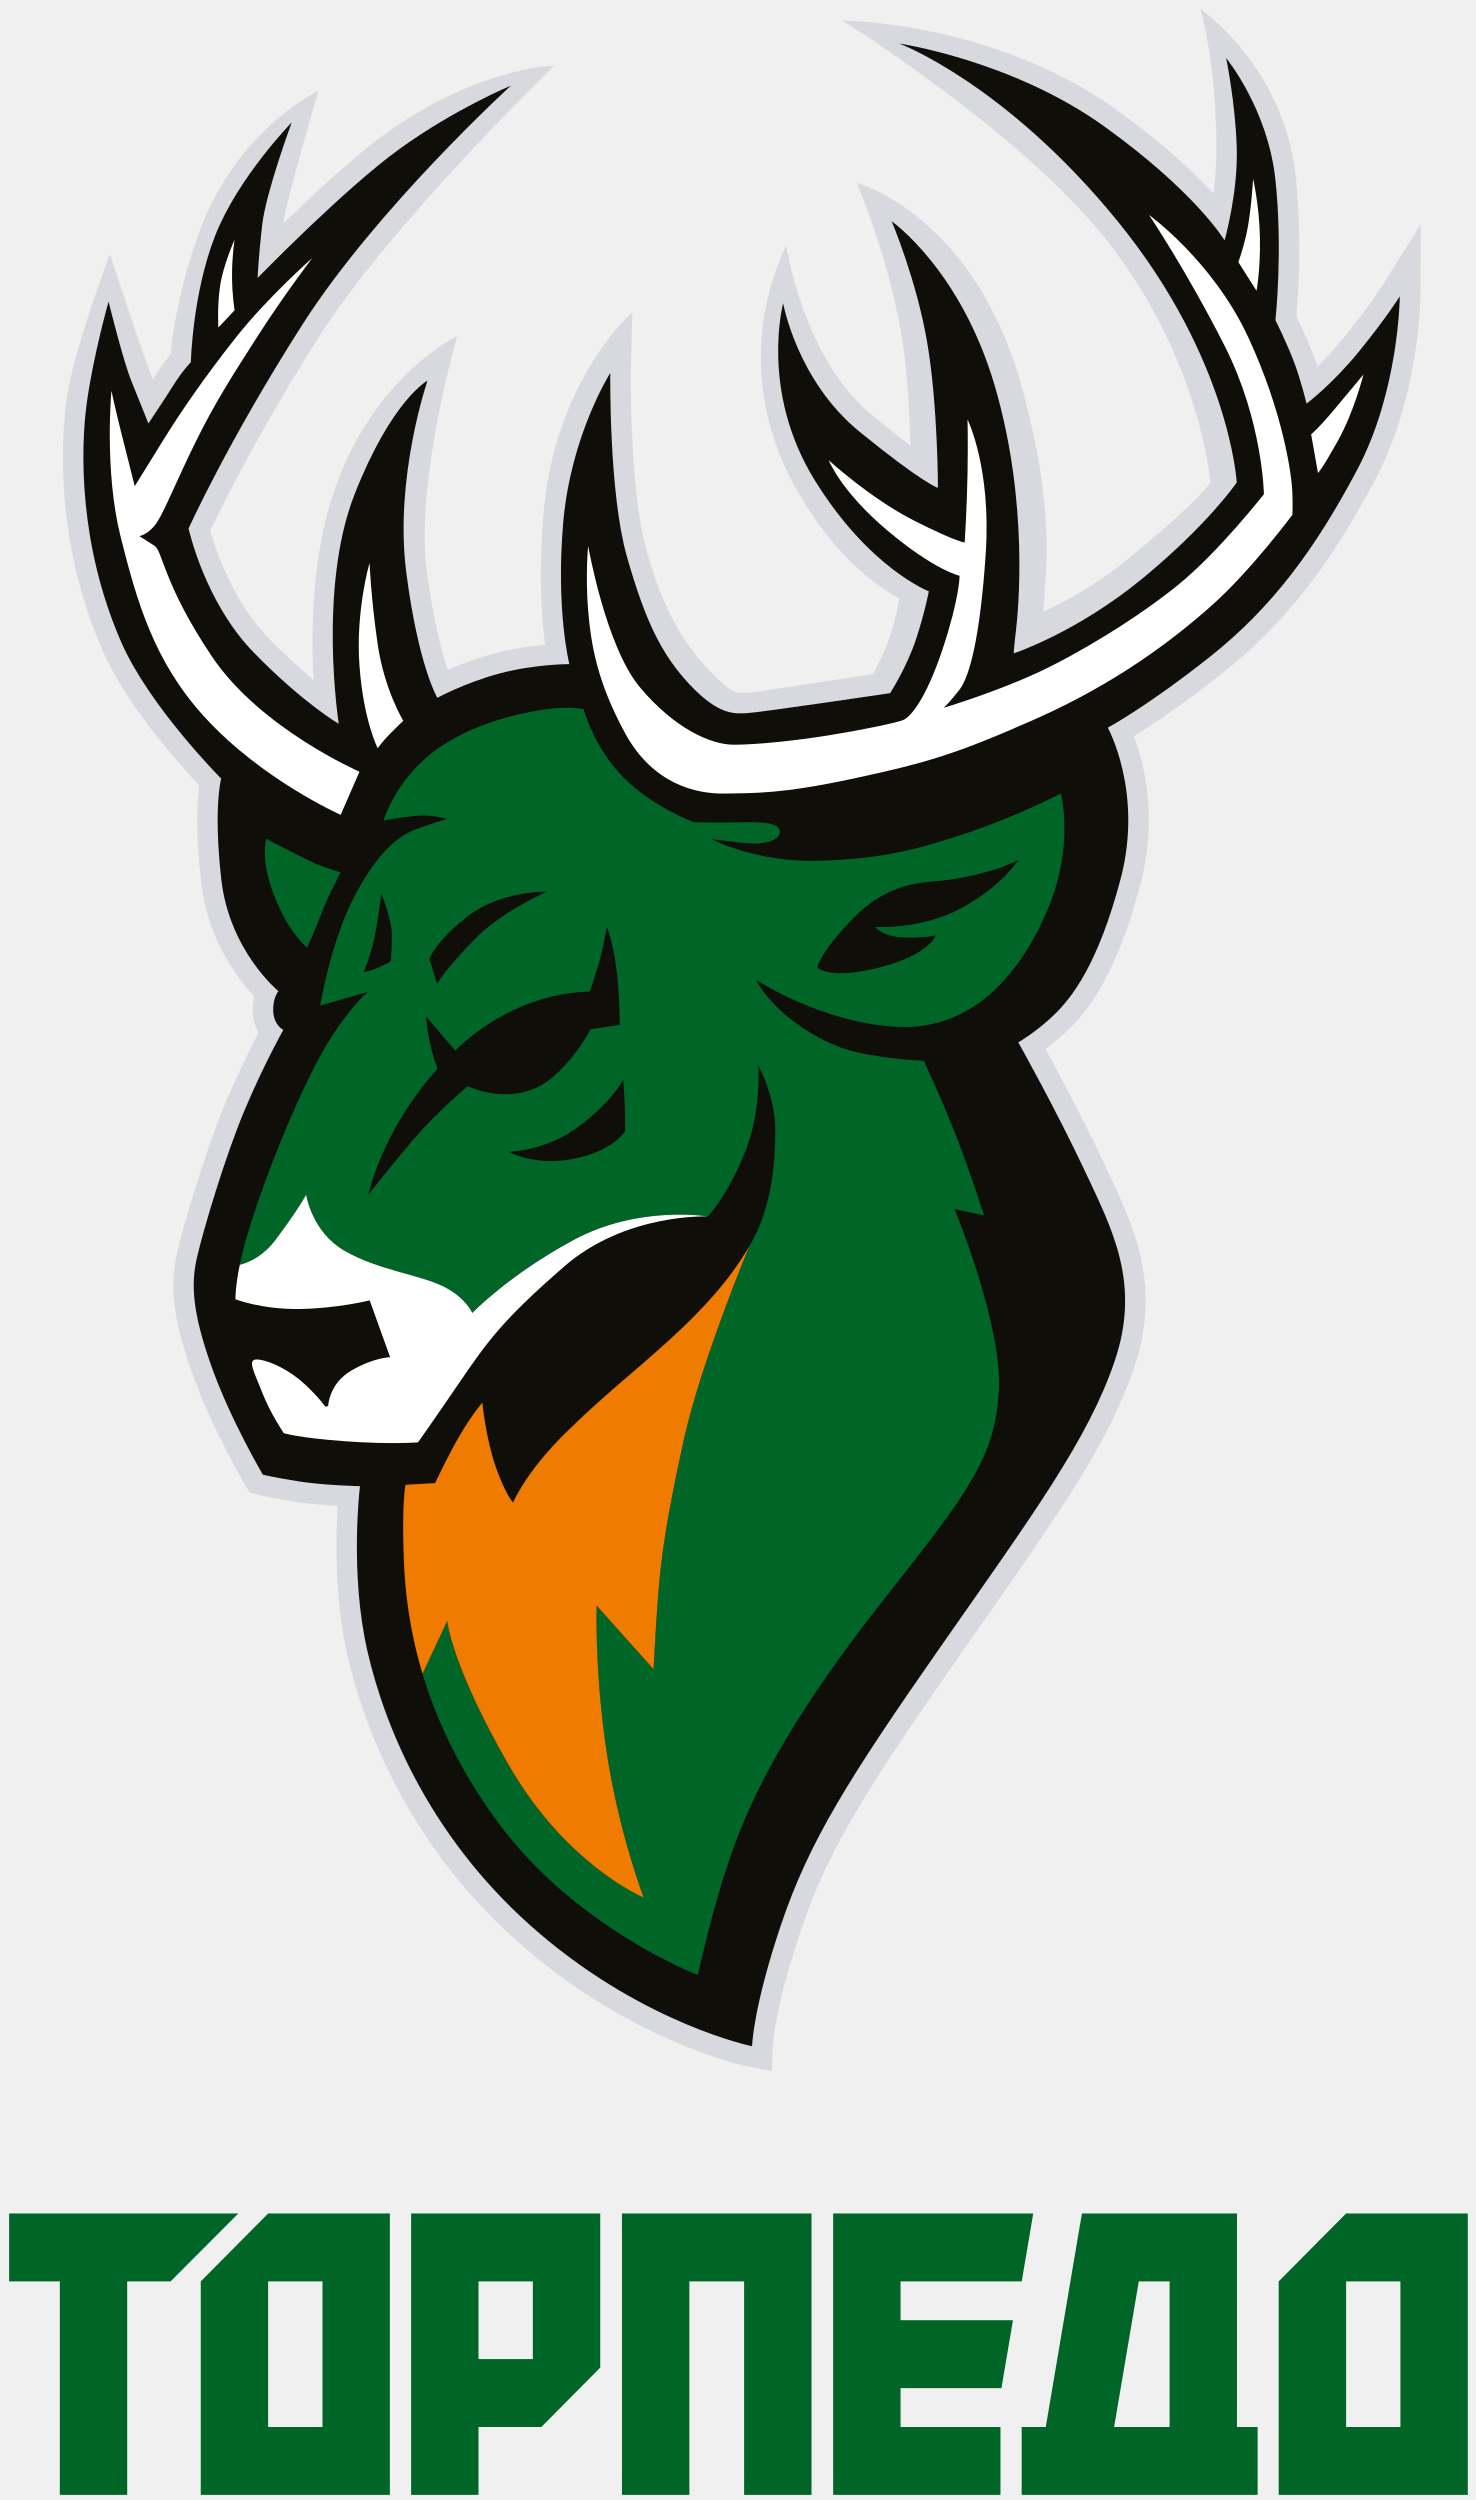
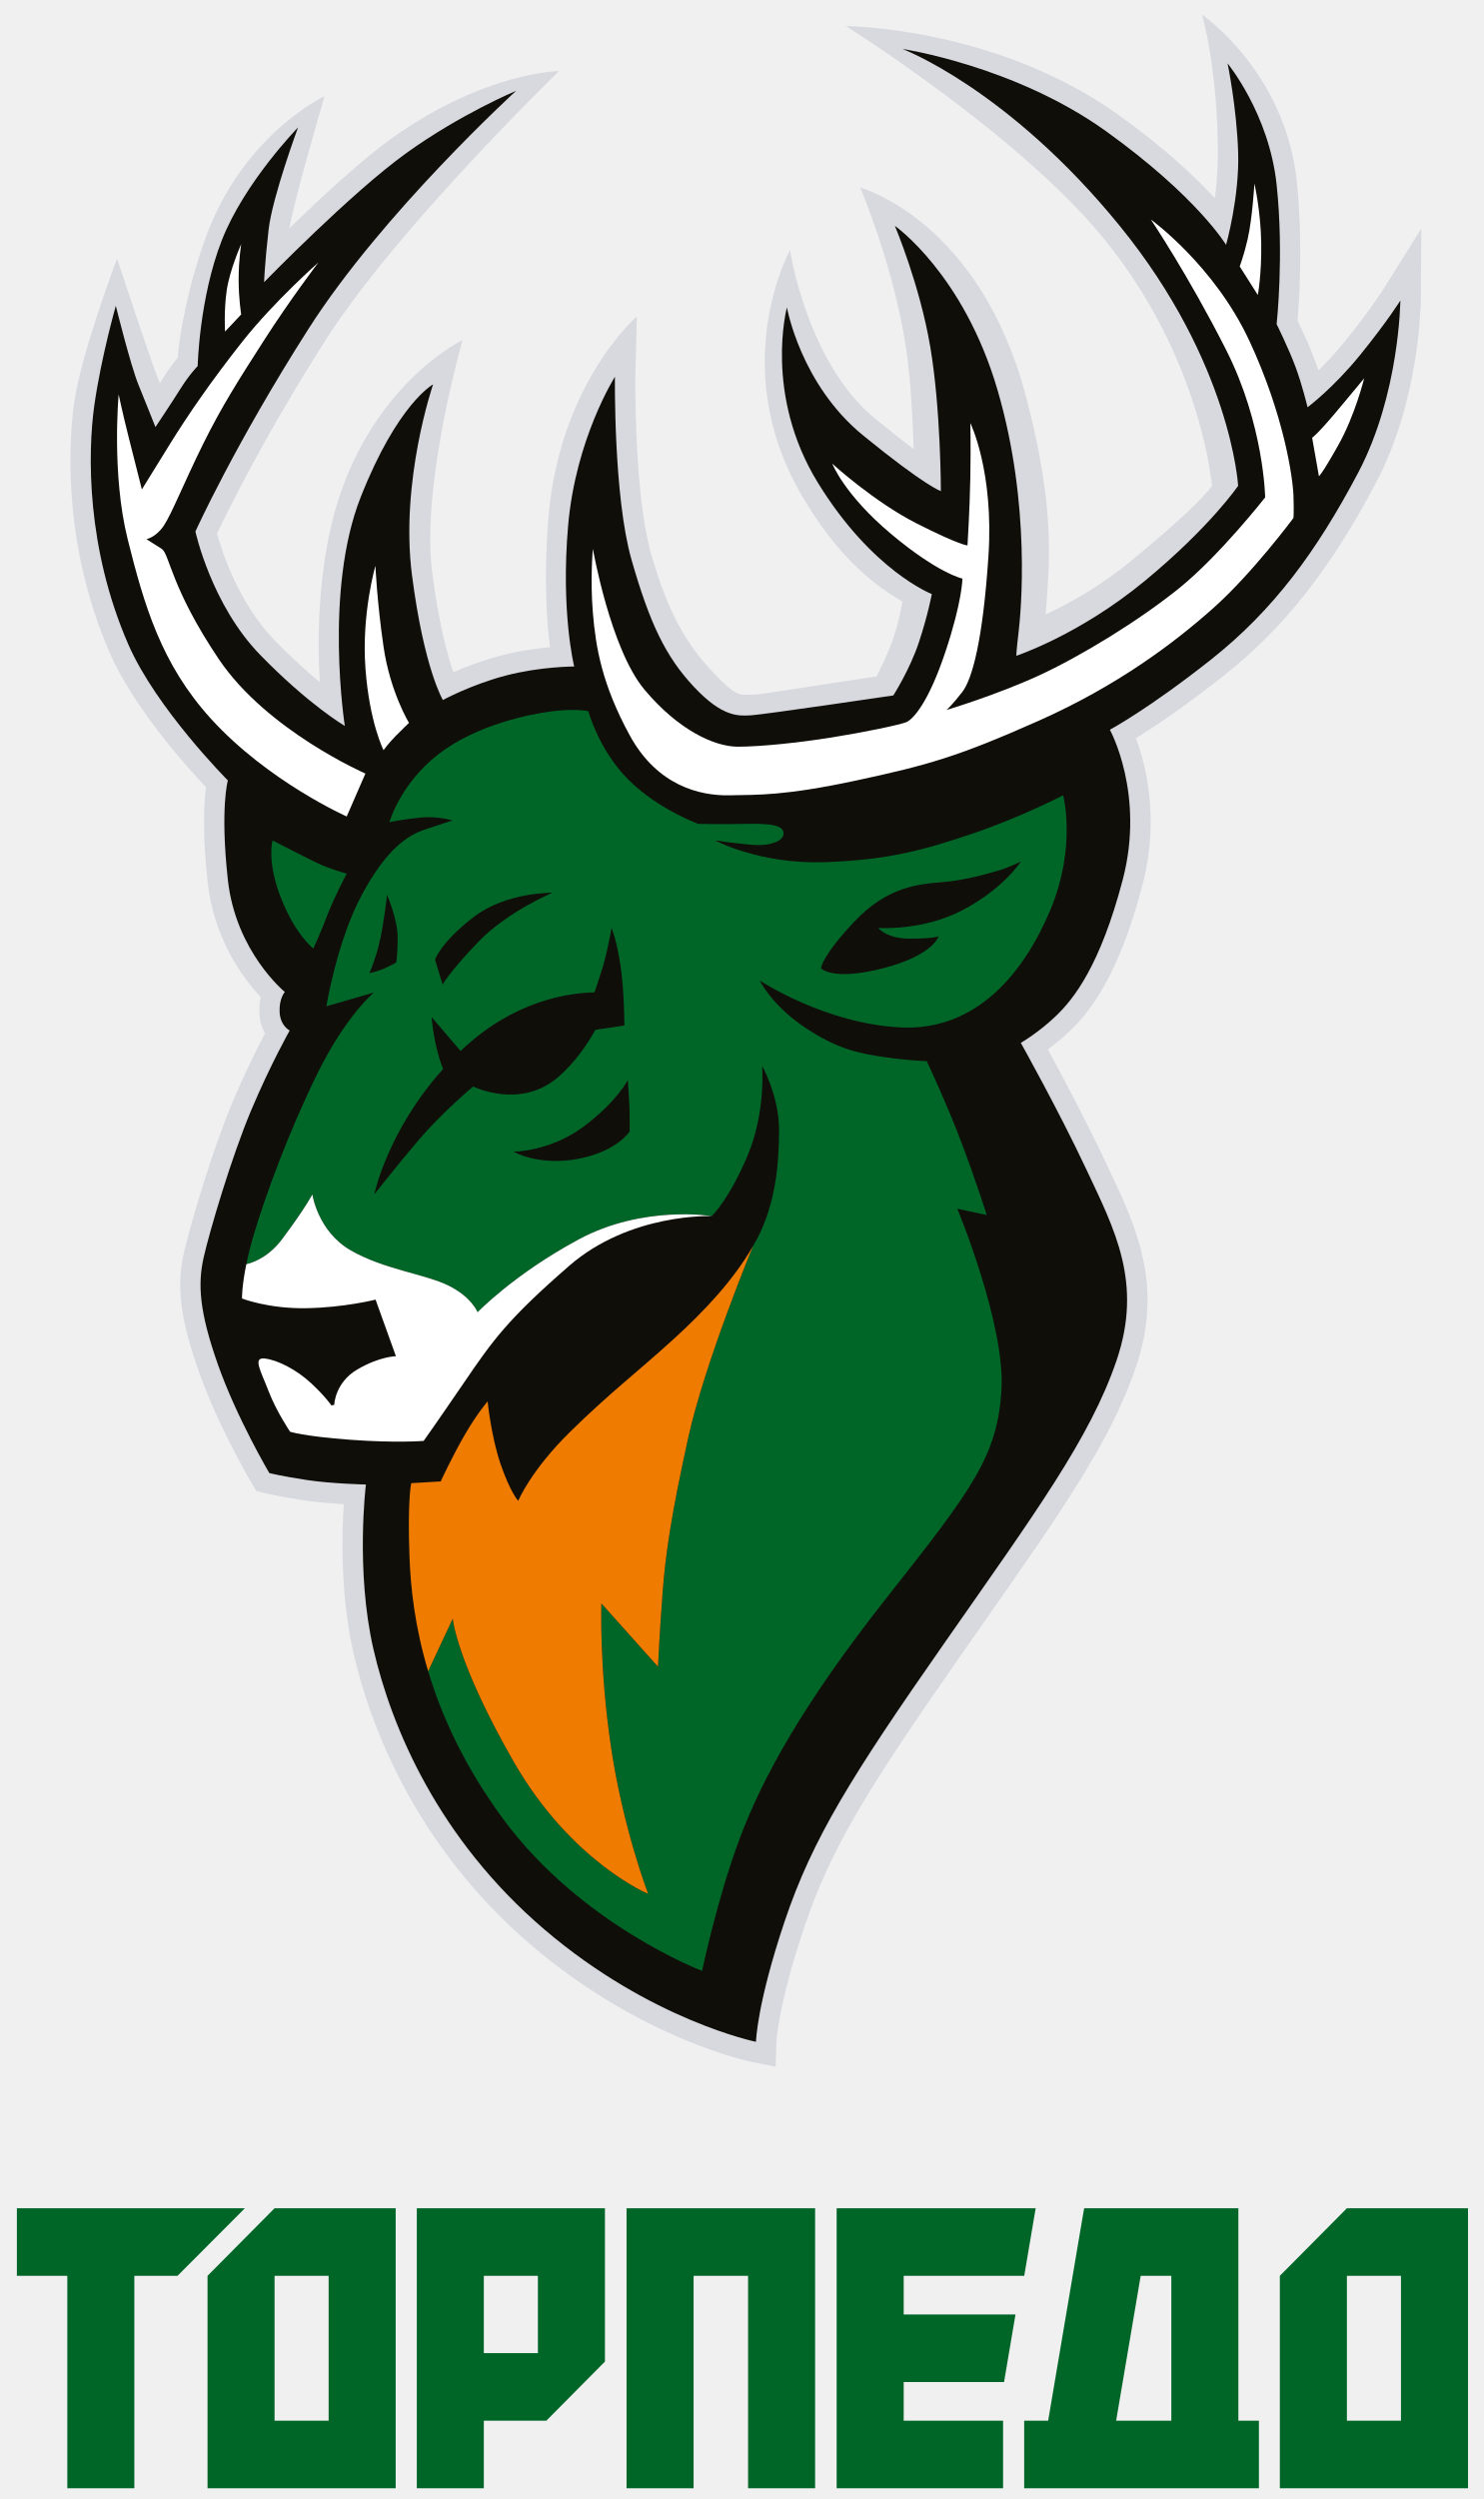
- <svg xmlns="http://www.w3.org/2000/svg" width="72" height="122" viewBox="0 0 72 122" fill="none">
-   <g clip-path="url(#clip0_1_2273)">
-     <path d="M43.947 111.332H49.86L50.422 108.017C38.81 108.017 41.578 108.017 40.658 108.017V121.75H48.823V118.436H43.947V116.541H48.87C49.069 115.367 49.199 114.596 49.432 113.226H43.947V111.332ZM68.34 118.436H65.689V111.332H68.34V118.436ZM65.689 108.017C64.404 109.312 63.685 110.038 62.4 111.332V121.75H71.629V108.017H65.689ZM57.076 118.436H54.369L55.573 111.332H57.076V118.436ZM60.365 108.018H52.809C52.791 108.018 52.896 107.442 51.034 118.436H49.858V121.75H61.373V118.436H60.364C60.364 112.474 60.365 127.524 60.365 108.018ZM30.352 121.75H33.641V111.332H36.313V121.75H39.602V108.017H30.352V121.75ZM15.738 118.436H13.085V111.332H15.738V118.436ZM9.797 111.332V121.75H19.026V108.017H13.086L9.798 111.332H9.797ZM26.003 115.121H23.351V111.332H26.003V115.121ZM29.292 115.538V108.017H20.063V121.75H23.351V118.436H26.418C27.539 117.304 28.169 116.67 29.292 115.538ZM0.445 108.017V111.332H2.919V121.75H6.207V111.332H8.324L11.63 108.017H0.445Z" fill="#006628" />
-     <path d="M37.666 101.076L36.507 100.845C36.286 100.802 31.049 99.695 25.696 95.132C19.813 90.116 17.701 84.019 16.965 80.831C16.314 78.009 16.381 75.042 16.481 73.49C15.884 73.456 15.134 73.397 14.495 73.299C13.241 73.106 12.615 72.951 12.589 72.944L12.186 72.842L11.973 72.482C11.906 72.368 10.32 69.674 9.373 66.994C8.46 64.408 8.259 62.826 8.638 61.158C8.932 59.855 10.012 56.171 11.024 53.771C11.647 52.295 12.25 51.093 12.615 50.4C12.466 50.135 12.361 49.809 12.34 49.423C12.323 49.115 12.353 48.847 12.405 48.621C11.582 47.746 10.115 45.821 9.803 42.987C9.536 40.551 9.622 39.08 9.722 38.329C8.755 37.306 6.175 34.434 4.996 31.73C2.56 26.145 3.048 20.926 3.256 19.459C3.595 17.062 5.359 12.404 5.359 12.404C5.359 12.404 7.039 17.482 7.335 18.207C7.376 18.308 7.418 18.41 7.46 18.513C7.517 18.424 7.571 18.338 7.621 18.258C7.891 17.826 8.149 17.492 8.334 17.271C8.389 16.281 8.86 13.573 9.794 11.136C11.674 6.235 15.535 4.441 15.535 4.441C15.535 4.441 14.015 9.634 13.814 10.916C15.307 9.471 17.358 7.547 18.952 6.422C23.456 3.243 27.045 3.206 27.045 3.206C27.045 3.206 19.109 10.888 15.597 16.39C12.612 21.067 10.777 24.806 10.262 25.89C10.507 26.774 11.329 29.32 13.1 31.137C13.937 31.996 14.691 32.67 15.309 33.181C15.149 30.749 15.248 26.884 16.382 23.732C18.347 18.273 22.307 16.404 22.307 16.404C22.307 16.404 20.265 23.491 20.818 27.789C21.14 30.293 21.563 31.84 21.857 32.689C22.449 32.43 23.262 32.115 24.165 31.877C25.057 31.642 25.934 31.522 26.601 31.46C26.43 30.238 26.302 28.14 26.494 25.4C26.97 18.571 30.857 15.244 30.857 15.244L30.783 18.21C30.782 18.267 30.722 23.968 31.558 26.89C32.423 29.913 33.361 31.384 34.617 32.719C35.679 33.848 35.909 33.821 36.391 33.792L36.647 33.79C37.048 33.766 40.163 33.255 42.609 32.895C42.738 32.668 43.175 31.801 43.456 30.97C43.725 30.176 43.841 29.414 43.888 29.224C42.755 28.569 40.789 27.235 38.891 23.926C35.263 17.599 38.371 11.99 38.371 11.99C38.371 11.99 39.209 17.568 42.589 20.29C43.514 21.035 43.916 21.359 44.439 21.741C44.384 20.331 44.316 18.521 44.071 16.851C43.479 12.813 41.813 8.924 41.813 8.924C41.813 8.924 47.661 10.486 49.956 19.206C51.442 24.851 51.072 27.469 50.915 29.855C52.053 29.312 53.478 28.569 55.175 27.171C57.552 25.211 58.595 24.177 59.074 23.555C58.831 21.371 57.691 16.248 53.774 11.435C49.6 6.312 41.109 1.001 41.109 1.001C41.109 1.001 48.438 1.038 54.458 5.338C56.737 6.966 58.251 8.402 59.211 9.442C59.311 8.753 59.358 7.965 59.358 7.204C59.358 3.094 58.58 0.439 58.58 0.439C58.58 0.439 62.688 3.244 63.238 8.669C63.54 11.656 63.349 14.517 63.266 15.432C63.465 15.848 63.851 16.674 64.105 17.358C64.169 17.533 64.231 17.713 64.289 17.891C64.673 17.515 65.122 17.039 65.579 16.475C66.848 14.909 67.463 13.931 67.469 13.921L69.341 10.928L69.313 14.468C69.311 14.666 69.249 19.361 67.123 23.384C64.856 27.673 62.618 30.508 59.64 32.864C57.679 34.415 56.19 35.4 55.339 35.926C55.834 37.251 56.509 39.902 55.66 43.133C54.488 47.593 53.082 49.335 52.127 50.258C51.741 50.632 51.349 50.947 51.019 51.189C51.661 52.364 52.862 54.608 53.82 56.648L54.032 57.098C55.346 59.876 56.705 62.749 55.343 66.757C54.111 70.385 51.751 73.757 47.841 79.342C47.486 79.849 47.119 80.374 46.738 80.918C42.119 87.535 40.361 90.392 39.058 94.27C37.774 98.092 37.705 99.862 37.704 99.879L37.667 101.073L37.666 101.076ZM14.337 49.044L14.331 49.051C14.331 49.051 14.335 49.046 14.337 49.044Z" fill="#D8D9DF" />
-     <path d="M13.59 48.372C13.59 48.372 11.184 46.409 10.794 42.876C10.406 39.343 10.794 37.996 10.794 37.996C10.794 37.996 7.285 34.477 5.91 31.322C3.856 26.611 3.911 21.956 4.244 19.601C4.577 17.246 5.298 14.722 5.298 14.722C5.298 14.722 6.02 17.638 6.409 18.591C6.797 19.544 7.242 20.666 7.242 20.666C7.242 20.666 8.018 19.507 8.463 18.797C8.907 18.086 9.314 17.675 9.314 17.675C9.314 17.675 9.388 14.347 10.498 11.506C11.609 8.665 14.237 5.973 14.237 5.973C14.237 5.973 12.978 9.375 12.793 10.983C12.609 12.591 12.571 13.563 12.571 13.563C12.571 13.563 16.828 9.188 19.53 7.244C22.231 5.3 24.933 4.178 24.933 4.178C24.933 4.178 18.382 10.161 14.755 15.844C11.127 21.526 9.203 25.789 9.203 25.789C9.203 25.789 9.981 29.378 12.386 31.846C14.791 34.313 16.532 35.323 16.532 35.323C16.532 35.323 15.496 28.706 17.309 24.107C19.122 19.508 20.862 18.574 20.862 18.574C20.862 18.574 19.233 23.323 19.825 27.921C20.417 32.52 21.343 34.053 21.343 34.053C21.343 34.053 22.712 33.305 24.415 32.856C26.117 32.408 27.783 32.408 27.783 32.408C27.783 32.408 27.117 29.753 27.486 25.49C27.857 21.229 29.782 18.2 29.782 18.2C29.782 18.2 29.707 24.07 30.596 27.173C31.484 30.276 32.261 31.922 33.667 33.417C35.074 34.912 35.851 34.837 36.48 34.8C37.11 34.762 43.438 33.828 43.438 33.828C43.438 33.828 44.252 32.557 44.697 31.211C45.141 29.865 45.326 28.856 45.326 28.856C45.326 28.856 42.403 27.734 39.737 23.397C37.072 19.06 38.219 14.797 38.219 14.797C38.219 14.797 38.885 18.574 41.958 21.078C45.03 23.583 45.771 23.808 45.771 23.808C45.771 23.808 45.771 19.808 45.252 16.742C44.734 13.675 43.512 10.797 43.512 10.797C43.512 10.797 46.88 13.152 48.546 18.835C50.212 24.519 49.693 29.79 49.583 30.725C49.471 31.659 49.471 31.884 49.471 31.884C49.471 31.884 52.543 30.875 55.764 28.22C58.984 25.565 60.353 23.546 60.353 23.546C60.353 23.546 60.02 17.527 54.542 10.797C49.065 4.067 43.883 2.123 43.883 2.123C43.883 2.123 49.398 2.945 53.877 6.161C58.355 9.377 59.761 11.732 59.761 11.732C59.761 11.732 60.427 9.377 60.353 7.171C60.279 4.965 59.835 2.834 59.835 2.834C59.835 2.834 61.871 5.301 62.241 8.778C62.612 12.255 62.241 15.62 62.241 15.62C62.241 15.62 62.834 16.817 63.167 17.714C63.5 18.611 63.759 19.696 63.759 19.696C63.759 19.696 65.017 18.761 66.349 17.116C67.682 15.471 68.311 14.461 68.311 14.461C68.311 14.461 68.274 19.059 66.238 22.911C64.201 26.762 62.092 29.64 59.02 32.071C55.949 34.501 54.06 35.51 54.06 35.51C54.06 35.51 55.8 38.651 54.69 42.876C53.579 47.1 52.284 48.708 51.432 49.531C50.581 50.354 49.693 50.868 49.693 50.868C49.693 50.868 51.543 54.167 52.913 57.084C54.282 60 55.688 62.617 54.393 66.431C53.097 70.244 50.432 73.871 45.916 80.339C41.401 86.808 39.476 89.874 38.107 93.949C36.738 98.024 36.701 99.856 36.701 99.856C36.701 99.856 31.556 98.81 26.337 94.36C21.119 89.911 18.824 84.452 17.936 80.601C17.047 76.749 17.566 72.526 17.566 72.526C17.566 72.526 15.863 72.488 14.642 72.301C13.42 72.114 12.828 71.965 12.828 71.965C12.828 71.965 11.236 69.273 10.312 66.655C9.387 64.038 9.313 62.692 9.608 61.383C9.905 60.075 10.978 56.448 11.94 54.167C12.902 51.887 13.827 50.26 13.827 50.26C13.827 50.26 13.371 50.041 13.334 49.368C13.298 48.694 13.587 48.372 13.587 48.372" fill="#100E09" />
-     <path d="M14.987 46.24C14.987 46.24 15.376 45.399 15.681 44.586C15.986 43.773 16.625 42.567 16.625 42.567C16.625 42.567 15.792 42.343 15.154 42.035C14.515 41.726 12.989 40.94 12.989 40.94C12.989 40.94 12.683 41.95 13.405 43.772C14.126 45.595 14.987 46.24 14.987 46.24M51.769 38.724C51.769 38.724 49.659 39.818 47.327 40.603C44.995 41.389 43.274 41.893 40.082 42.005C36.889 42.117 34.696 40.94 34.696 40.94C34.696 40.94 36.029 41.136 36.723 41.164C37.417 41.193 38.056 40.968 38.056 40.603C38.056 40.238 37.584 40.098 36.279 40.127C34.975 40.155 33.864 40.127 33.864 40.127C33.864 40.127 31.866 39.397 30.422 37.939C28.979 36.481 28.479 34.602 28.479 34.602C28.479 34.602 27.868 34.462 26.729 34.602C25.592 34.742 22.954 35.275 21.094 36.733C19.234 38.191 18.721 40.042 18.721 40.042C18.721 40.042 19.4 39.902 20.233 39.818C21.066 39.733 21.816 39.958 21.816 39.958C21.816 39.958 21.288 40.127 20.456 40.407C19.623 40.687 18.596 41.333 17.374 43.59C16.153 45.847 15.626 49.072 15.626 49.072L17.958 48.399C17.958 48.399 16.598 49.521 15.209 52.324C13.821 55.129 12.628 58.353 12.045 60.344C11.892 60.869 11.781 61.328 11.701 61.722C12.21 61.592 12.874 61.269 13.461 60.485C14.608 58.952 14.941 58.298 14.941 58.298C14.941 58.298 15.2 60.111 16.829 61.047C18.458 61.981 20.475 62.205 21.613 62.766C22.751 63.327 23.047 64.075 23.047 64.075C23.047 64.075 24.842 62.205 28.007 60.504C31.172 58.803 34.53 59.364 34.53 59.364C34.53 59.364 35.363 58.578 36.279 56.419C37.196 54.26 37.001 51.989 37.001 51.989C37.001 51.989 37.834 53.475 37.834 55.13C37.834 56.784 37.668 58.747 36.751 60.486C36.686 60.609 36.613 60.729 36.543 60.851L36.548 60.855C36.548 60.855 34.188 66.543 33.374 70.245C32.559 73.946 32.263 75.891 32.115 77.872C31.967 79.854 31.893 81.461 31.893 81.461L29.116 78.358C29.116 78.358 29.006 81.499 29.598 85.461C30.19 89.424 31.411 92.602 31.411 92.602C31.411 92.602 27.636 91.031 24.823 86.134C22.01 81.236 21.825 79.105 21.825 79.105L20.619 81.679C21.279 83.875 22.402 86.358 24.314 88.948C28.145 94.135 34.058 96.379 34.058 96.379C34.058 96.379 34.807 92.79 35.918 89.845C37.027 86.901 38.999 83.284 43.162 78.012C47.326 72.74 48.548 71.113 48.742 67.889C48.936 64.665 46.577 59 46.577 59L48.021 59.308C48.021 59.308 47.549 57.794 46.8 55.802C46.049 53.812 45.078 51.764 45.078 51.764C45.078 51.764 44.162 51.736 43.024 51.568C41.887 51.399 40.776 51.232 39.11 50.117C37.445 49.002 36.889 47.81 36.889 47.81C36.889 47.81 40.109 49.941 43.829 50.11C47.549 50.279 49.881 47.39 51.158 44.305C52.435 41.22 51.769 38.724 51.769 38.724ZM22.829 44.711C24.439 43.463 26.716 43.505 26.716 43.505C26.716 43.505 24.537 44.417 23.121 45.875C21.705 47.333 21.33 48.006 21.33 48.006L20.955 46.786C20.955 46.786 21.219 45.959 22.829 44.711ZM17.735 47.445C17.735 47.445 18.152 46.576 18.374 45.23C18.596 43.883 18.596 43.589 18.596 43.589C18.596 43.589 19.124 44.809 19.124 45.679C19.124 46.548 19.055 46.927 19.055 46.927C19.055 46.927 18.749 47.095 18.43 47.235C18.111 47.375 17.736 47.445 17.736 47.445H17.735ZM22.825 53.007C22.825 53.007 21.27 54.315 20.16 55.623C19.049 56.932 17.976 58.296 17.976 58.296C17.976 58.296 18.612 55.199 21.354 52.147C20.881 50.974 20.789 49.603 20.789 49.603L22.212 51.264C22.244 51.235 22.275 51.204 22.307 51.174C24.839 48.803 27.474 48.416 28.779 48.389C28.958 47.86 29.127 47.349 29.209 47.062C29.432 46.295 29.616 45.23 29.616 45.23C29.616 45.23 29.875 45.828 30.061 47.118C30.246 48.407 30.246 50.015 30.246 50.015L28.825 50.227C28.412 50.969 27.825 51.818 27.027 52.52C25.157 54.165 22.826 53.007 22.826 53.007H22.825ZM30.505 55.212C30.505 55.212 29.876 56.203 27.951 56.559C26.027 56.914 24.806 56.203 24.806 56.203C24.806 56.203 26.601 56.203 28.248 54.97C29.895 53.736 30.413 52.689 30.413 52.689C30.413 52.689 30.506 53.923 30.506 54.447V55.213L30.505 55.212ZM46.883 44.333C44.884 45.398 42.701 45.23 42.701 45.23C42.701 45.23 43.089 45.758 44.255 45.755C45.421 45.754 45.662 45.641 45.662 45.641C45.662 45.641 45.403 46.576 42.923 47.211C40.443 47.847 39.888 47.211 39.888 47.211C39.888 47.211 39.925 46.613 41.535 44.911C43.145 43.21 44.662 43.079 45.828 42.986C46.994 42.892 48.104 42.556 48.567 42.425C49.029 42.294 49.695 41.976 49.695 41.976C49.695 41.976 48.881 43.267 46.882 44.332L46.883 44.333Z" fill="#006628" />
-     <path d="M11.449 15.142C11.449 15.142 11.323 14.413 11.323 13.432C11.323 12.451 11.449 11.693 11.449 11.693C11.449 11.693 10.888 12.946 10.74 13.955C10.592 14.964 10.656 15.983 10.656 15.983L11.449 15.142Z" fill="white" />
-     <path d="M61.485 11.61C61.457 10.04 61.151 8.722 61.151 8.722C61.151 8.722 61.057 10.413 60.819 11.456C60.639 12.243 60.43 12.788 60.43 12.788L61.318 14.19C61.318 14.19 61.512 13.18 61.485 11.61Z" fill="white" />
-     <path d="M17.543 37.66C17.543 37.66 12.712 35.557 10.352 32.052C7.994 28.547 7.937 26.892 7.549 26.64C7.161 26.388 6.8 26.163 6.8 26.163C6.8 26.163 7.271 26.079 7.66 25.491C8.048 24.901 8.659 23.36 9.575 21.509C10.491 19.658 11.296 18.396 12.573 16.405C13.849 14.414 15.237 12.592 15.237 12.592C15.237 12.592 13.072 14.498 11.518 16.461C9.963 18.424 8.798 20.135 7.965 21.481C7.132 22.826 6.576 23.725 6.576 23.725C6.576 23.725 6.243 22.407 5.938 21.201C5.633 19.994 5.438 19.07 5.438 19.07C5.438 19.07 5.078 22.968 5.882 26.178C6.687 29.389 7.52 32.283 9.963 34.969C12.77 38.056 16.625 39.764 16.625 39.764L17.541 37.661L17.543 37.66Z" fill="white" />
-     <path d="M18.43 36.511C18.43 36.511 18.699 36.146 19.032 35.809C19.365 35.473 19.68 35.174 19.68 35.174C19.68 35.174 18.754 33.66 18.43 31.435C18.107 29.21 18.033 27.472 18.033 27.472C18.033 27.472 17.348 29.808 17.542 32.482C17.736 35.155 18.43 36.511 18.43 36.511Z" fill="white" />
-     <path d="M65.168 19.919C64.242 21.022 63.983 21.191 63.983 21.191L64.316 23.079C64.316 23.079 64.427 23.041 65.259 21.565C66.092 20.088 66.536 18.274 66.536 18.274C66.536 18.274 66.092 18.816 65.167 19.919" fill="white" />
-     <path d="M60.902 16.433C59.18 12.731 56.071 10.488 56.071 10.488C56.071 10.488 57.904 13.208 59.764 16.882C61.624 20.555 61.679 24.117 61.679 24.117C61.679 24.117 59.458 26.949 57.487 28.547C55.517 30.145 52.629 31.912 50.547 32.865C48.465 33.819 46.05 34.541 46.05 34.541C46.05 34.541 46.356 34.267 46.828 33.65C47.3 33.033 47.827 31.182 48.104 27.005C48.382 22.826 47.216 20.471 47.216 20.471C47.216 20.471 47.243 21.481 47.216 23.107C47.188 24.733 47.077 26.472 47.077 26.472C47.077 26.472 46.716 26.472 44.607 25.406C42.497 24.34 40.443 22.461 40.443 22.461C40.443 22.461 41.026 23.976 43.33 25.91C45.635 27.845 46.828 28.098 46.828 28.098C46.828 28.098 46.828 29.191 45.995 31.687C45.162 34.182 44.413 34.996 44.079 35.136C43.747 35.276 41.97 35.641 40.387 35.893C38.805 36.145 36.944 36.342 35.807 36.342C34.669 36.342 32.892 35.529 31.227 33.538C29.561 31.548 28.701 26.64 28.701 26.64C28.701 26.64 28.562 28.098 28.701 29.781C28.84 31.463 29.145 33.285 30.505 35.781C31.866 38.277 33.975 38.753 35.39 38.726C36.807 38.697 38.111 38.753 41.636 37.996C45.162 37.239 46.633 36.819 50.547 35.08C54.462 33.341 57.237 31.238 59.153 29.528C61.069 27.817 63.067 25.125 63.067 25.125C63.067 25.125 63.095 24.872 63.067 24.031C63.039 23.189 62.623 20.133 60.902 16.432" fill="white" />
-     <path d="M22.4 67.496C23.815 65.421 24.537 64.411 27.535 61.803C30.533 59.195 34.53 59.363 34.53 59.363C34.53 59.363 31.171 58.803 28.007 60.504C24.842 62.205 23.047 64.075 23.047 64.075C23.047 64.075 22.751 63.328 21.613 62.767C20.474 62.206 18.457 61.982 16.828 61.047C15.2 60.113 14.94 58.298 14.94 58.298C14.94 58.298 14.607 58.953 13.46 60.486C12.873 61.271 12.209 61.594 11.7 61.724C11.475 62.823 11.489 63.403 11.489 63.403C11.489 63.403 12.766 63.907 14.625 63.879C16.485 63.851 18.04 63.458 18.04 63.458L19.039 66.234C19.039 66.234 18.262 66.234 17.152 66.88C16.041 67.525 16.013 68.618 16.013 68.618L15.875 68.647C15.875 68.647 15.57 68.198 14.875 67.553C14.181 66.908 13.265 66.431 12.626 66.348C11.988 66.263 12.404 66.936 12.792 67.946C13.181 68.955 13.848 69.937 13.848 69.937C13.848 69.937 14.514 70.161 16.79 70.33C19.067 70.499 20.399 70.386 20.399 70.386C20.399 70.386 20.982 69.573 22.398 67.498" fill="white" />
-     <path d="M32.587 65.459C30.782 67.097 29.533 68.028 27.59 69.935C25.647 71.842 25.037 73.327 25.037 73.327C25.037 73.327 24.648 72.907 24.176 71.533C23.704 70.159 23.538 68.449 23.538 68.449C23.538 68.449 23.066 68.981 22.455 70.019C21.845 71.056 21.234 72.374 21.234 72.374L19.791 72.459C19.791 72.459 19.596 73.272 19.707 76.132C19.762 77.565 19.957 79.476 20.62 81.679L21.826 79.104C21.826 79.104 22.011 81.236 24.824 86.133C27.636 91.032 31.412 92.602 31.412 92.602C31.412 92.602 30.191 89.424 29.599 85.461C29.006 81.497 29.117 78.357 29.117 78.357L31.894 81.46C31.894 81.46 31.968 79.853 32.116 77.871C32.264 75.889 32.56 73.946 33.374 70.244C34.189 66.543 36.548 60.855 36.548 60.855L36.544 60.851C35.624 62.449 34.265 63.938 32.588 65.46" fill="#EF7C00" />
+ <svg xmlns="http://www.w3.org/2000/svg" width="114" height="192" viewBox="0 0 114 192" fill="none">
+   <g clip-path="url(#clip0_1458_8811)">
+     <path d="M69.451 174.853H78.714L79.594 169.66C61.402 169.66 65.739 169.66 64.298 169.66V191.176H77.089V185.983H69.451V183.015H77.163C77.475 181.175 77.679 179.966 78.043 177.821H69.451V174.853ZM107.667 185.983H103.512V174.853H107.667V185.983ZM103.512 169.66C101.5 171.689 100.373 172.826 98.359 174.853V191.176H112.819V169.66H103.512ZM90.019 185.983H85.778L87.664 174.853H90.019V185.983ZM95.172 169.661H83.335C83.305 169.661 83.471 168.76 80.553 185.983H78.71V191.176H96.75V185.983H95.171C95.171 176.643 95.172 200.22 95.172 169.661ZM48.152 191.176H53.304V174.853H57.491V191.176H62.642V169.66H48.152V191.176ZM25.256 185.983H21.101V174.853H25.256V185.983ZM15.949 174.853V191.176H30.408V169.66H21.102L15.95 174.853H15.949ZM41.338 180.79H37.183V174.853H41.338V180.79ZM46.49 181.443V169.66H32.032V191.176H37.183V185.983H41.988C43.745 184.209 44.732 183.216 46.49 181.443ZM1.297 169.66V174.853H5.173V191.176H10.324V174.853H13.641L18.82 169.66H1.297Z" fill="#006628" />
+     <path d="M59.61 158.786L57.794 158.424C57.449 158.356 49.243 156.623 40.858 149.473C31.641 141.615 28.331 132.062 27.179 127.068C26.159 122.647 26.263 117.999 26.42 115.567C25.485 115.513 24.309 115.422 23.309 115.268C21.345 114.966 20.363 114.722 20.323 114.711L19.692 114.552L19.358 113.988C19.253 113.81 16.768 109.589 15.285 105.39C13.853 101.339 13.54 98.861 14.132 96.247C14.594 94.207 16.285 88.434 17.87 84.674C18.847 82.362 19.792 80.479 20.364 79.394C20.131 78.977 19.965 78.466 19.933 77.863C19.907 77.38 19.953 76.961 20.035 76.606C18.746 75.234 16.447 72.22 15.958 67.78C15.539 63.963 15.674 61.658 15.83 60.482C14.316 58.88 10.273 54.38 8.427 50.143C4.611 41.394 5.376 33.217 5.701 30.919C6.232 27.163 8.995 19.866 8.995 19.866C8.995 19.866 11.628 27.822 12.092 28.958C12.156 29.116 12.222 29.276 12.287 29.436C12.376 29.298 12.461 29.163 12.539 29.038C12.962 28.361 13.366 27.837 13.657 27.49C13.742 25.94 14.48 21.698 15.944 17.88C18.889 10.201 24.938 7.39 24.938 7.39C24.938 7.39 22.556 15.526 22.241 17.535C24.58 15.272 27.794 12.257 30.292 10.494C37.347 5.514 42.971 5.456 42.971 5.456C42.971 5.456 30.537 17.491 25.035 26.112C20.359 33.438 17.483 39.297 16.678 40.993C17.061 42.379 18.348 46.368 21.123 49.215C22.435 50.56 23.616 51.617 24.584 52.417C24.334 48.607 24.488 42.552 26.265 37.613C29.343 29.061 35.547 26.132 35.547 26.132C35.547 26.132 32.348 37.236 33.215 43.969C33.719 47.893 34.383 50.316 34.843 51.646C35.77 51.24 37.043 50.747 38.459 50.374C39.855 50.006 41.23 49.817 42.274 49.72C42.006 47.806 41.806 44.519 42.106 40.227C42.853 29.528 48.943 24.315 48.943 24.315L48.827 28.962C48.825 29.051 48.731 37.983 50.041 42.561C51.396 47.297 52.865 49.602 54.834 51.693C56.497 53.462 56.858 53.42 57.612 53.374L58.014 53.371C58.641 53.333 63.522 52.533 67.354 51.969C67.556 51.612 68.241 50.255 68.681 48.953C69.103 47.709 69.284 46.515 69.358 46.218C67.582 45.192 64.502 43.101 61.53 37.918C55.845 28.005 60.715 19.218 60.715 19.218C60.715 19.218 62.028 27.957 67.323 32.221C68.772 33.388 69.402 33.896 70.221 34.493C70.134 32.286 70.029 29.449 69.644 26.833C68.717 20.506 66.108 14.415 66.108 14.415C66.108 14.415 75.269 16.861 78.865 30.523C81.192 39.366 80.613 43.468 80.366 47.207C82.15 46.355 84.382 45.192 87.041 43C90.765 39.93 92.398 38.31 93.149 37.336C92.769 33.914 90.982 25.888 84.845 18.349C78.306 10.321 65.004 2.002 65.004 2.002C65.004 2.002 76.486 2.06 85.917 8.796C89.488 11.347 91.86 13.596 93.364 15.226C93.52 14.146 93.594 12.912 93.594 11.719C93.594 5.281 92.376 1.122 92.376 1.122C92.376 1.122 98.812 5.515 99.672 14.014C100.146 18.694 99.847 23.176 99.716 24.61C100.029 25.261 100.633 26.556 101.03 27.628C101.132 27.901 101.229 28.183 101.32 28.462C101.922 27.873 102.625 27.128 103.34 26.244C105.328 23.791 106.291 22.258 106.3 22.242L109.234 17.553L109.191 23.099C109.188 23.41 109.09 30.765 105.759 37.069C102.207 43.787 98.701 48.23 94.037 51.92C90.964 54.35 88.632 55.893 87.297 56.718C88.074 58.793 89.13 62.946 87.8 68.008C85.965 74.996 83.762 77.725 82.266 79.171C81.66 79.756 81.047 80.249 80.53 80.629C81.535 82.471 83.418 85.986 84.918 89.182L85.251 89.886C87.308 94.239 89.438 98.74 87.304 105.018C85.374 110.703 81.676 115.985 75.551 124.736C74.995 125.53 74.419 126.352 73.823 127.205C66.586 137.571 63.833 142.048 61.791 148.124C59.779 154.11 59.671 156.884 59.67 156.911L59.611 158.781L59.61 158.786ZM23.061 77.268L23.051 77.279C23.051 77.279 23.058 77.272 23.061 77.268Z" fill="#D8D9DF" />
+     <path d="M21.891 76.216C21.891 76.216 18.122 73.141 17.512 67.605C16.904 62.07 17.512 59.961 17.512 59.961C17.512 59.961 12.014 54.447 9.859 49.505C6.641 42.125 6.728 34.832 7.249 31.142C7.771 27.452 8.901 23.498 8.901 23.498C8.901 23.498 10.032 28.066 10.641 29.56C11.249 31.053 11.946 32.811 11.946 32.811C11.946 32.811 13.162 30.995 13.859 29.882C14.555 28.769 15.192 28.125 15.192 28.125C15.192 28.125 15.308 22.911 17.047 18.46C18.787 14.008 22.905 9.791 22.905 9.791C22.905 9.791 20.933 15.121 20.643 17.64C20.354 20.159 20.295 21.682 20.295 21.682C20.295 21.682 26.964 14.829 31.197 11.783C35.429 8.737 39.663 6.979 39.663 6.979C39.663 6.979 29.398 16.352 23.716 25.255C18.034 34.158 15.018 40.836 15.018 40.836C15.018 40.836 16.236 46.459 20.005 50.326C23.773 54.191 26.5 55.773 26.5 55.773C26.5 55.773 24.877 45.407 27.717 38.201C30.558 30.997 33.283 29.533 33.283 29.533C33.283 29.533 30.732 36.972 31.66 44.176C32.587 51.381 34.037 53.783 34.037 53.783C34.037 53.783 36.183 52.612 38.85 51.908C41.517 51.206 44.127 51.206 44.127 51.206C44.127 51.206 43.083 47.047 43.662 40.369C44.243 33.692 47.258 28.947 47.258 28.947C47.258 28.947 47.142 38.144 48.533 43.005C49.925 47.866 51.143 50.445 53.346 52.787C55.549 55.129 56.767 55.012 57.753 54.954C58.739 54.895 68.653 53.431 68.653 53.431C68.653 53.431 69.929 51.439 70.625 49.331C71.321 47.222 71.611 45.641 71.611 45.641C71.611 45.641 67.031 43.884 62.855 37.088C58.68 30.294 60.477 23.616 60.477 23.616C60.477 23.616 61.521 29.533 66.335 33.456C71.147 37.381 72.308 37.732 72.308 37.732C72.308 37.732 72.308 31.466 71.495 26.662C70.684 21.859 68.77 17.349 68.77 17.349C68.77 17.349 74.046 21.039 76.656 29.942C79.266 38.847 78.453 47.105 78.28 48.57C78.105 50.033 78.105 50.385 78.105 50.385C78.105 50.385 82.917 48.804 87.964 44.645C93.008 40.486 95.153 37.323 95.153 37.323C95.153 37.323 94.632 27.892 86.05 17.349C77.469 6.806 69.35 3.76 69.35 3.76C69.35 3.76 77.99 5.048 85.007 10.086C92.023 15.124 94.226 18.814 94.226 18.814C94.226 18.814 95.27 15.124 95.153 11.668C95.037 8.213 94.342 4.873 94.342 4.873C94.342 4.873 97.531 8.738 98.111 14.186C98.692 19.634 98.111 24.905 98.111 24.905C98.111 24.905 99.04 26.779 99.562 28.185C100.084 29.591 100.489 31.29 100.489 31.29C100.489 31.29 102.461 29.825 104.548 27.248C106.636 24.671 107.62 23.089 107.62 23.089C107.62 23.089 107.563 30.293 104.373 36.327C101.183 42.361 97.878 46.87 93.066 50.678C88.253 54.485 85.295 56.066 85.295 56.066C85.295 56.066 88.02 60.987 86.281 67.605C84.541 74.224 82.512 76.743 81.177 78.033C79.844 79.321 78.452 80.126 78.452 80.126C78.452 80.126 81.351 85.295 83.497 89.865C85.642 94.434 87.845 98.534 85.815 104.508C83.786 110.483 79.61 116.165 72.536 126.299C65.462 136.432 62.447 141.236 60.301 147.62C58.156 154.004 58.099 156.875 58.099 156.875C58.099 156.875 50.038 155.236 41.862 148.264C33.687 141.294 30.091 132.742 28.699 126.708C27.308 120.674 28.12 114.057 28.12 114.057C28.12 114.057 25.453 113.998 23.54 113.705C21.625 113.412 20.698 113.178 20.698 113.178C20.698 113.178 18.204 108.961 16.755 104.86C15.306 100.76 15.19 98.651 15.653 96.601C16.118 94.551 17.799 88.869 19.306 85.296C20.814 81.723 22.263 79.175 22.263 79.175C22.263 79.175 21.548 78.831 21.49 77.777C21.433 76.722 21.887 76.216 21.887 76.216" fill="#100E09" />
+     <path d="M24.08 72.877C24.08 72.877 24.688 71.559 25.167 70.285C25.645 69.011 26.645 67.122 26.645 67.122C26.645 67.122 25.341 66.77 24.341 66.288C23.341 65.804 20.949 64.573 20.949 64.573C20.949 64.573 20.47 66.156 21.601 69.01C22.731 71.866 24.08 72.876 24.08 72.876M81.704 61.102C81.704 61.102 78.4 62.815 74.745 64.045C71.092 65.275 68.395 66.065 63.395 66.242C58.393 66.417 54.957 64.572 54.957 64.572C54.957 64.572 57.046 64.879 58.133 64.924C59.22 64.968 60.221 64.616 60.221 64.045C60.221 63.474 59.482 63.254 57.438 63.298C55.394 63.343 53.654 63.298 53.654 63.298C53.654 63.298 50.523 62.155 48.261 59.871C45.999 57.587 45.216 54.643 45.216 54.643C45.216 54.643 44.26 54.423 42.476 54.643C40.693 54.863 36.561 55.697 33.648 57.981C30.733 60.266 29.929 63.166 29.929 63.166C29.929 63.166 30.994 62.947 32.298 62.815C33.603 62.682 34.778 63.034 34.778 63.034C34.778 63.034 33.952 63.298 32.647 63.737C31.342 64.177 29.733 65.188 27.82 68.724C25.907 72.261 25.081 77.314 25.081 77.314L28.733 76.258C28.733 76.258 26.603 78.016 24.428 82.408C22.253 86.802 20.384 91.853 19.47 94.973C19.23 95.795 19.056 96.513 18.931 97.131C19.729 96.927 20.768 96.422 21.689 95.193C23.486 92.791 24.008 91.767 24.008 91.767C24.008 91.767 24.413 94.608 26.966 96.073C29.517 97.537 32.678 97.888 34.46 98.767C36.242 99.646 36.707 100.817 36.707 100.817C36.707 100.817 39.519 97.888 44.477 95.223C49.435 92.558 54.697 93.437 54.697 93.437C54.697 93.437 56.002 92.206 57.438 88.823C58.873 85.441 58.568 81.882 58.568 81.882C58.568 81.882 59.873 84.211 59.873 86.803C59.873 89.395 59.612 92.47 58.177 95.194C58.074 95.387 57.961 95.576 57.85 95.767L57.858 95.772C57.858 95.772 54.161 104.684 52.885 110.483C51.61 116.282 51.145 119.328 50.913 122.432C50.681 125.537 50.565 128.055 50.565 128.055L46.216 123.194C46.216 123.194 46.042 128.114 46.969 134.322C47.898 140.531 49.81 145.51 49.81 145.51C49.81 145.51 43.895 143.049 39.489 135.376C35.082 127.703 34.792 124.365 34.792 124.365L32.903 128.397C33.937 131.837 35.697 135.728 38.692 139.785C44.693 147.911 53.957 151.426 53.957 151.426C53.957 151.426 55.131 145.803 56.871 141.19C58.609 136.578 61.698 130.911 68.221 122.652C74.744 114.393 76.658 111.844 76.963 106.793C77.267 101.741 73.571 92.867 73.571 92.867L75.832 93.349C75.832 93.349 75.093 90.977 73.919 87.857C72.744 84.738 71.223 81.531 71.223 81.531C71.223 81.531 69.787 81.486 68.005 81.223C66.222 80.959 64.482 80.696 61.873 78.95C59.263 77.203 58.393 75.336 58.393 75.336C58.393 75.336 63.438 78.675 69.265 78.939C75.093 79.203 78.747 74.677 80.748 69.844C82.748 65.011 81.704 61.102 81.704 61.102ZM36.365 70.481C38.888 68.525 42.455 68.591 42.455 68.591C42.455 68.591 39.04 70.02 36.823 72.304C34.604 74.588 34.017 75.642 34.017 75.642L33.43 73.731C33.43 73.731 33.844 72.436 36.365 70.481ZM28.385 74.763C28.385 74.763 29.038 73.402 29.386 71.293C29.734 69.184 29.734 68.723 29.734 68.723C29.734 68.723 30.56 70.634 30.56 71.997C30.56 73.359 30.452 73.952 30.452 73.952C30.452 73.952 29.973 74.215 29.474 74.435C28.974 74.655 28.387 74.763 28.387 74.763H28.385ZM36.359 83.477C36.359 83.477 33.924 85.527 32.184 87.577C30.444 89.627 28.763 91.764 28.763 91.764C28.763 91.764 29.758 86.912 34.054 82.131C33.313 80.292 33.17 78.145 33.17 78.145L35.398 80.748C35.449 80.702 35.497 80.653 35.547 80.606C39.514 76.892 43.642 76.285 45.688 76.244C45.968 75.415 46.232 74.613 46.361 74.164C46.709 72.963 46.999 71.293 46.999 71.293C46.999 71.293 47.404 72.231 47.696 74.251C47.985 76.272 47.985 78.791 47.985 78.791L45.76 79.122C45.112 80.285 44.192 81.614 42.942 82.715C40.013 85.292 36.36 83.477 36.36 83.477H36.359ZM48.392 86.933C48.392 86.933 47.406 88.485 44.391 89.042C41.375 89.598 39.462 88.485 39.462 88.485C39.462 88.485 42.274 88.485 44.855 86.552C47.435 84.62 48.248 82.979 48.248 82.979C48.248 82.979 48.393 84.912 48.393 85.733V86.934L48.392 86.933ZM74.05 69.888C70.919 71.557 67.498 71.293 67.498 71.293C67.498 71.293 68.106 72.121 69.933 72.117C71.759 72.114 72.137 71.938 72.137 71.938C72.137 71.938 71.731 73.402 67.846 74.397C63.961 75.393 63.091 74.397 63.091 74.397C63.091 74.397 63.15 73.46 65.671 70.794C68.194 68.129 70.57 67.924 72.397 67.778C74.223 67.632 75.963 67.104 76.688 66.899C77.412 66.695 78.456 66.196 78.456 66.196C78.456 66.196 77.18 68.218 74.049 69.886L74.05 69.888Z" fill="#006628" />
+     <path d="M18.538 24.156C18.538 24.156 18.34 23.013 18.34 21.477C18.34 19.941 18.538 18.753 18.538 18.753C18.538 18.753 17.658 20.716 17.426 22.297C17.194 23.877 17.296 25.474 17.296 25.474L18.538 24.156Z" fill="white" />
+     <path d="M96.926 18.622C96.882 16.163 96.403 14.098 96.403 14.098C96.403 14.098 96.255 16.748 95.883 18.381C95.601 19.614 95.273 20.468 95.273 20.468L96.665 22.664C96.665 22.664 96.969 21.082 96.926 18.622Z" fill="white" />
+     <path d="M28.084 59.434C28.084 59.434 20.516 56.139 16.819 50.648C13.123 45.157 13.035 42.565 12.427 42.169C11.818 41.775 11.253 41.423 11.253 41.423C11.253 41.423 11.992 41.291 12.6 40.369C13.209 39.446 14.166 37.031 15.601 34.13C17.036 31.231 18.297 29.254 20.297 26.135C22.297 23.015 24.472 20.161 24.472 20.161C24.472 20.161 21.079 23.147 18.644 26.223C16.208 29.299 14.383 31.978 13.078 34.087C11.773 36.195 10.903 37.602 10.903 37.602C10.903 37.602 10.381 35.537 9.902 33.648C9.425 31.758 9.119 30.309 9.119 30.309C9.119 30.309 8.555 36.416 9.816 41.446C11.076 46.476 12.381 51.011 16.208 55.218C20.607 60.054 26.645 62.731 26.645 62.731L28.081 59.436L28.084 59.434Z" fill="white" />
+     <path d="M29.475 57.633C29.475 57.633 29.895 57.062 30.417 56.535C30.938 56.008 31.432 55.538 31.432 55.538C31.432 55.538 29.982 53.166 29.475 49.681C28.968 46.196 28.852 43.472 28.852 43.472C28.852 43.472 27.779 47.133 28.083 51.322C28.387 55.509 29.475 57.633 29.475 57.633Z" fill="white" />
+     <path d="M102.696 31.64C101.245 33.368 100.84 33.632 100.84 33.632L101.362 36.59C101.362 36.59 101.535 36.531 102.84 34.218C104.145 31.904 104.84 29.063 104.84 29.063C104.84 29.063 104.145 29.912 102.695 31.64" fill="white" />
+     <path d="M96.012 26.178C93.316 20.379 88.445 16.865 88.445 16.865C88.445 16.865 91.316 21.127 94.23 26.882C97.144 32.637 97.23 38.216 97.23 38.216C97.23 38.216 93.751 42.653 90.663 45.157C87.576 47.661 83.052 50.428 79.791 51.923C76.529 53.416 72.745 54.548 72.745 54.548C72.745 54.548 73.224 54.118 73.963 53.152C74.702 52.185 75.528 49.285 75.963 42.741C76.398 36.195 74.572 32.504 74.572 32.504C74.572 32.504 74.614 34.087 74.572 36.634C74.527 39.183 74.354 41.906 74.354 41.906C74.354 41.906 73.788 41.906 70.484 40.236C67.179 38.567 63.961 35.623 63.961 35.623C63.961 35.623 64.873 37.995 68.484 41.026C72.094 44.057 73.963 44.454 73.963 44.454C73.963 44.454 73.963 46.167 72.658 50.076C71.353 53.986 70.179 55.261 69.657 55.48C69.136 55.699 66.353 56.271 63.872 56.666C61.394 57.061 58.48 57.369 56.697 57.369C54.914 57.369 52.131 56.096 49.522 52.977C46.912 49.858 45.564 42.169 45.564 42.169C45.564 42.169 45.347 44.454 45.564 47.09C45.782 49.726 46.26 52.581 48.392 56.49C50.523 60.4 53.827 61.147 56.044 61.104C58.264 61.059 60.306 61.147 65.83 59.961C71.353 58.775 73.657 58.116 79.791 55.392C85.923 52.668 90.271 49.373 93.273 46.694C96.274 44.014 99.405 39.796 99.405 39.796C99.405 39.796 99.449 39.4 99.405 38.081C99.361 36.763 98.709 31.975 96.014 26.177" fill="white" />
+     <path d="M35.693 106.176C37.91 102.925 39.041 101.343 43.738 97.258C48.434 93.172 54.697 93.436 54.697 93.436C54.697 93.436 49.435 92.557 44.477 95.223C39.519 97.888 36.706 100.818 36.706 100.818C36.706 100.818 36.242 99.647 34.46 98.768C32.676 97.889 29.516 97.539 26.964 96.073C24.413 94.61 24.006 91.767 24.006 91.767C24.006 91.767 23.484 92.793 21.687 95.195C20.767 96.424 19.727 96.931 18.929 97.134C18.577 98.857 18.598 99.764 18.598 99.764C18.598 99.764 20.6 100.555 23.512 100.51C26.426 100.467 28.863 99.851 28.863 99.851L30.428 104.2C30.428 104.2 29.211 104.2 27.471 105.211C25.731 106.222 25.687 107.935 25.687 107.935L25.47 107.98C25.47 107.98 24.992 107.276 23.903 106.267C22.816 105.256 21.382 104.509 20.381 104.379C19.38 104.246 20.033 105.3 20.641 106.883C21.25 108.463 22.294 110.001 22.294 110.001C22.294 110.001 23.339 110.353 26.904 110.617C30.47 110.881 32.558 110.705 32.558 110.705C32.558 110.705 33.471 109.431 35.69 106.18" fill="white" />
+     <path d="M51.653 102.987C48.826 105.551 46.869 107.011 43.825 109.998C40.781 112.986 39.824 115.313 39.824 115.313C39.824 115.313 39.216 114.654 38.476 112.502C37.737 110.349 37.476 107.67 37.476 107.67C37.476 107.67 36.736 108.504 35.78 110.13C34.823 111.755 33.867 113.82 33.867 113.82L31.605 113.952C31.605 113.952 31.301 115.227 31.474 119.707C31.561 121.952 31.867 124.946 32.904 128.397L34.794 124.363C34.794 124.363 35.083 127.703 39.49 135.376C43.897 143.05 49.812 145.509 49.812 145.509C49.812 145.509 47.898 140.531 46.971 134.322C46.042 128.113 46.217 123.193 46.217 123.193L50.567 128.055C50.567 128.055 50.683 125.536 50.915 122.432C51.147 119.327 51.61 116.282 52.886 110.483C54.163 104.683 57.858 95.772 57.858 95.772L57.852 95.767C56.411 98.271 54.281 100.604 51.654 102.988" fill="#EF7C00" />
  </g>
  <defs>
-     <clipPath id="clip0_1_2273">
-       <rect width="72" height="122" fill="white" />
+     <clipPath id="clip0_1458_8811">
+       <rect width="112.8" height="191.133" fill="white" transform="translate(0.600098 0.433334)" />
    </clipPath>
  </defs>
</svg>
